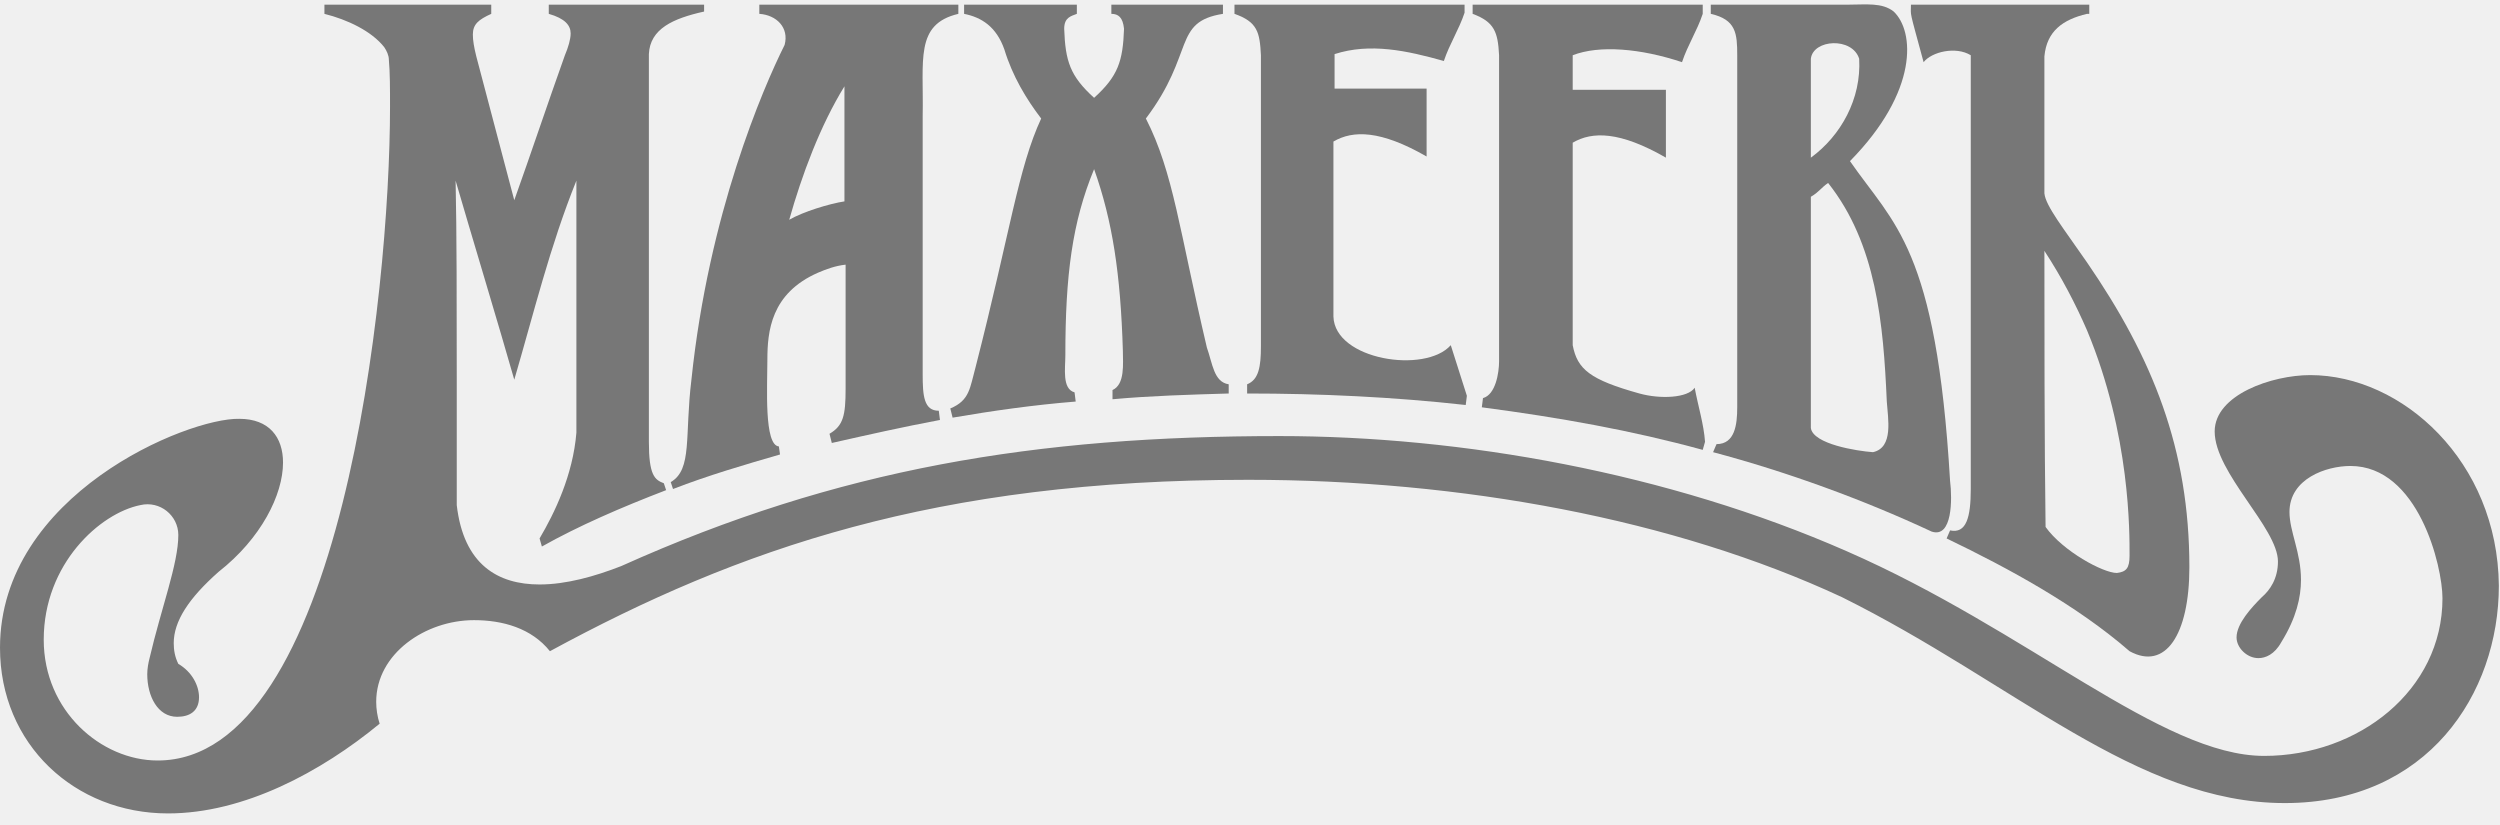
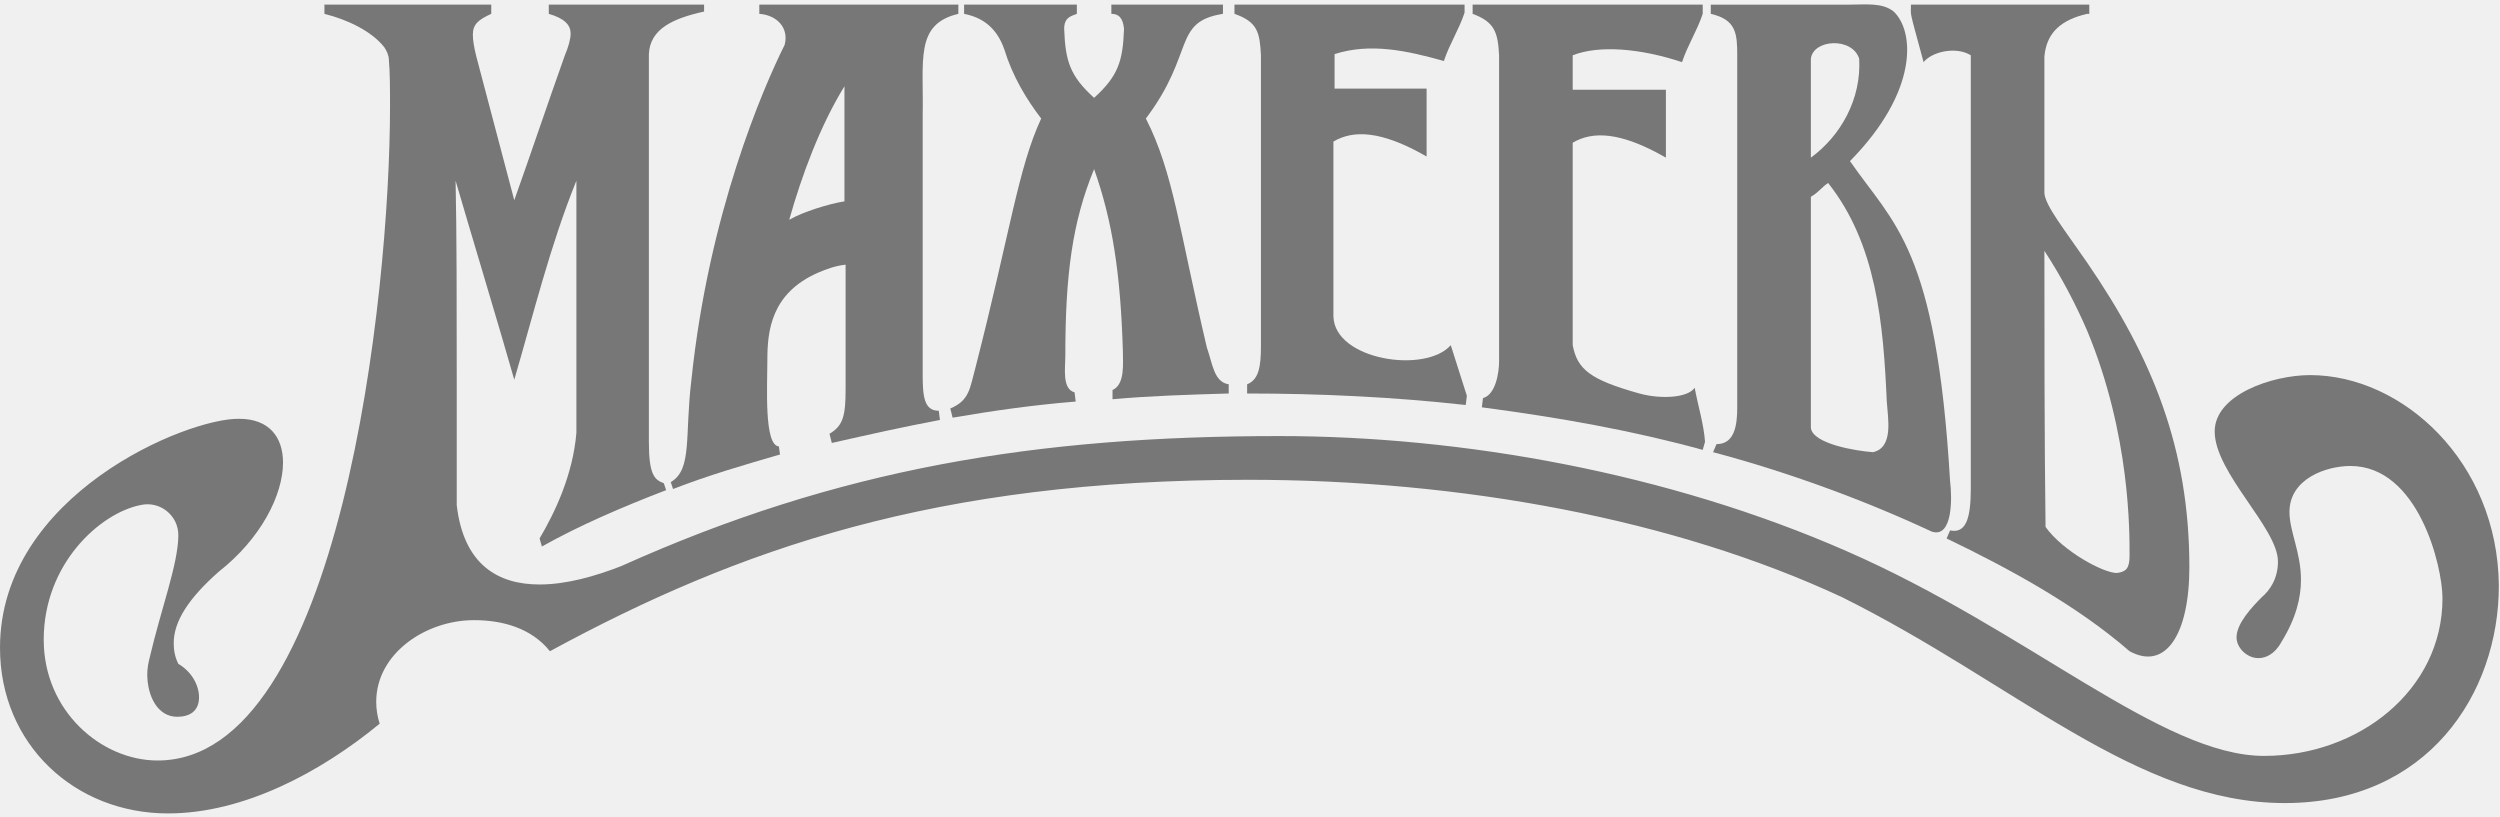
- <svg xmlns="http://www.w3.org/2000/svg" width="100" height="33" viewBox="0 0 100 33" fill="none">
-   <g clip-path="url(#clip0_4024_1014)">
-     <path d="M31.385 1.796C30.511 3.545 28.348 8.561 27.657 15.188C27.381 17.443 27.703 18.777 26.829 19.284L26.921 19.56C28.348 19.008 29.774 18.593 31.201 18.179L31.155 17.857C30.557 17.811 30.695 15.464 30.695 14.405C30.695 13.255 30.833 11.736 32.72 10.908C33.042 10.77 33.41 10.632 33.824 10.586V15.556C33.824 16.614 33.732 17.029 33.18 17.351L33.272 17.719C34.698 17.397 36.125 17.075 37.598 16.799L37.552 16.43C36.953 16.43 36.907 15.832 36.907 14.958C36.907 11.506 36.907 8.101 36.907 4.649C36.953 2.394 36.585 0.968 38.334 0.554V0.186C35.665 0.186 32.996 0.186 30.373 0.186V0.554C31.063 0.6 31.569 1.106 31.385 1.796ZM33.778 3.453C33.778 5.018 33.778 6.49 33.778 8.055C33.18 8.147 32.121 8.469 31.569 8.791C32.075 6.996 32.812 5.018 33.778 3.453Z" fill="#777777" />
-     <path d="M59.963 2.21V14.451C59.963 14.912 59.825 15.786 59.319 15.924L59.273 16.292C62.402 16.706 65.255 17.213 68.109 17.995L68.201 17.673C68.155 16.983 67.925 16.246 67.787 15.51C67.51 15.924 66.406 15.97 65.578 15.74C63.599 15.188 63.093 14.774 62.908 13.807C62.908 11.184 62.908 8.331 62.908 5.708C63.691 5.248 64.795 5.248 66.636 6.306C66.636 5.386 66.636 4.511 66.636 3.591H62.908V2.21C63.967 1.796 65.624 1.934 67.28 2.487C67.51 1.796 67.879 1.244 68.109 0.554V0.186C65.025 0.186 61.988 0.186 58.905 0.186V0.554C59.779 0.876 59.917 1.29 59.963 2.21Z" fill="#777777" />
-     <path d="M50.437 2.21V13.853C50.437 14.682 50.345 15.188 49.885 15.372V15.74C52.784 15.74 55.73 15.878 58.629 16.2L58.675 15.832L58.031 13.807C57.018 14.958 53.383 14.405 53.337 12.657C53.337 10.034 53.337 8.285 53.337 5.662C54.119 5.202 55.223 5.202 57.064 6.26C57.064 5.34 57.064 4.465 57.064 3.545H53.383V2.164C54.809 1.704 56.282 2.026 57.754 2.44C57.984 1.75 58.353 1.198 58.583 0.508V0.186C55.499 0.186 52.416 0.186 49.379 0.186V0.554C50.299 0.876 50.391 1.29 50.437 2.21Z" fill="#777777" />
-     <path d="M69.489 2.211C69.489 6.905 69.489 11.599 69.489 16.293C69.489 16.983 69.397 17.765 68.661 17.765L68.523 18.087C71.468 18.87 74.505 19.974 77.266 21.263C78.095 21.539 78.095 19.974 78.003 19.238C77.451 9.896 75.748 8.976 73.999 6.445C76.76 3.637 76.576 1.244 75.748 0.462C75.287 0.094 74.643 0.186 73.953 0.186C72.066 0.186 70.364 0.186 68.431 0.186V0.554C69.443 0.784 69.489 1.336 69.489 2.211ZM72.434 2.349C72.526 1.567 74.091 1.475 74.367 2.349C74.459 3.96 73.631 5.432 72.434 6.307C72.434 5.018 72.434 3.683 72.434 2.349ZM72.434 7.871C72.757 7.687 72.849 7.503 73.125 7.319C75.057 9.758 75.334 12.933 75.472 16.063C75.518 16.753 75.748 17.903 74.919 18.087C74.275 18.041 72.526 17.765 72.434 17.121C72.434 14.038 72.434 10.909 72.434 7.871Z" fill="#777777" />
-     <path d="M78.831 2.21V19.56C78.831 20.71 78.647 21.354 78.003 21.216L77.865 21.538C80.35 22.735 83.065 24.208 85.182 26.048C86.609 26.831 87.575 25.404 87.575 22.689C87.575 17.949 86.102 14.313 83.479 10.494C82.559 9.159 81.823 8.239 81.776 7.733C81.776 4.051 81.776 5.202 81.776 2.256C81.868 1.244 82.513 0.784 83.479 0.554C83.525 0.554 83.525 0.554 83.571 0.554C83.571 0.416 83.571 0.324 83.571 0.186C76.346 0.186 83.663 0.186 76.438 0.186C76.438 0.692 76.346 0.278 76.944 2.487C77.266 2.072 78.233 1.842 78.831 2.21ZM81.776 10.034C82.467 11.092 83.019 12.151 83.479 13.209C85.228 17.397 85.182 21.354 85.182 22.229C85.182 22.735 85.044 22.873 84.676 22.919C84.123 22.919 82.513 22.045 81.823 21.078C81.776 17.765 81.776 12.887 81.776 10.034Z" fill="#777777" />
-     <path d="M38.012 16.338L38.104 16.706C39.714 16.43 41.325 16.2 43.028 16.062L42.982 15.694C42.476 15.556 42.614 14.728 42.614 14.221C42.614 11 42.89 8.883 43.764 6.766C44.5 8.837 44.823 10.954 44.915 14.037C44.915 14.544 45.007 15.372 44.5 15.602V15.97C46.019 15.832 47.584 15.786 49.148 15.74V15.372C48.55 15.28 48.504 14.544 48.274 13.899C47.17 9.205 46.94 6.904 45.835 4.741C47.814 2.118 46.894 0.876 48.918 0.554V0.186C47.63 0.186 45.743 0.186 44.454 0.186V0.554C44.73 0.554 44.915 0.692 44.961 1.152C44.915 2.44 44.73 3.039 43.764 3.913C42.798 3.039 42.614 2.44 42.568 1.152C42.568 0.692 42.844 0.646 43.074 0.554V0.186C41.785 0.186 39.898 0.186 38.564 0.186V0.554C39.254 0.692 39.852 1.06 40.175 1.98C40.497 3.039 41.049 3.959 41.647 4.741C40.727 6.72 40.405 9.297 39.024 14.682C38.794 15.51 38.794 16.016 38.012 16.338Z" fill="#777777" />
-     <path d="M15.186 28.948C15.094 28.672 15.048 28.349 15.048 28.073C15.048 26.14 17.027 24.806 18.96 24.806C20.11 24.806 21.261 25.128 21.997 26.048C29.544 21.953 37.414 19.192 49.931 19.192C58.444 19.192 66.958 20.756 73.677 23.886C80.626 27.337 85.458 32.123 91.394 32.123C97.101 32.123 99.954 27.751 99.954 23.425C99.908 18.455 96.088 15.004 92.407 15.004C90.888 15.004 88.587 15.786 88.587 17.259C88.587 18.915 91.118 21.124 91.118 22.459C91.118 23.149 90.796 23.609 90.474 23.886C90.06 24.3 89.462 24.944 89.462 25.496C89.462 25.91 89.876 26.325 90.336 26.325C90.612 26.325 90.98 26.186 91.256 25.68C91.855 24.714 92.039 23.886 92.039 23.195C92.039 22.091 91.579 21.262 91.579 20.48C91.579 19.145 93.051 18.639 94.017 18.639C96.733 18.639 97.699 22.643 97.699 23.931C97.699 27.613 94.34 30.236 90.566 30.236C86.47 30.236 81.132 25.22 73.861 22.045C66.728 18.915 58.491 17.443 51.173 17.443C41.463 17.443 33.548 18.731 24.85 22.643C23.792 23.057 22.642 23.379 21.583 23.379C19.926 23.379 18.546 22.597 18.27 20.204C18.27 18.823 18.27 17.029 18.27 15.096C18.27 12.289 18.27 9.251 18.224 7.226C18.73 8.975 20.064 13.393 20.571 15.188C21.353 12.519 21.997 9.85 23.056 7.226V17.305C22.918 19.008 22.181 20.526 21.583 21.538L21.675 21.861C23.148 21.032 24.85 20.296 26.645 19.606L26.553 19.33C26.185 19.192 25.955 19.008 25.955 17.673C25.955 15.786 25.955 4.005 25.955 2.164C26.001 1.152 26.921 0.738 28.164 0.462V0.186C26.001 0.186 24.16 0.186 21.951 0.186V0.554C22.596 0.738 22.826 1.014 22.826 1.336C22.826 1.566 22.733 1.888 22.596 2.21C21.905 4.143 21.261 6.076 20.571 8.009C20.064 6.076 19.558 4.189 19.052 2.256C18.96 1.888 18.914 1.612 18.914 1.382C18.914 0.968 19.144 0.784 19.65 0.554V0.186H12.977V0.554C13.898 0.784 14.864 1.244 15.37 1.888C15.463 2.026 15.555 2.21 15.555 2.394C15.601 2.901 15.601 3.545 15.601 4.281C15.601 11.736 13.622 30.42 6.305 30.42C4.05 30.42 1.749 28.441 1.749 25.588C1.749 22.551 4.004 20.526 5.614 20.204C6.397 20.02 7.133 20.618 7.133 21.401C7.133 22.551 6.443 24.346 5.983 26.325C5.936 26.509 5.89 26.739 5.89 26.969C5.89 27.843 6.305 28.672 7.087 28.672C7.593 28.672 7.961 28.441 7.961 27.889C7.961 27.429 7.685 26.877 7.133 26.555C6.995 26.279 6.949 26.002 6.949 25.726C6.949 24.852 7.547 23.931 8.744 22.873C10.446 21.538 11.321 19.79 11.321 18.501C11.321 17.489 10.768 16.753 9.572 16.753C7.501 16.706 0 19.79 0 25.91C0 29.776 2.991 32.537 6.719 32.537C9.756 32.537 12.839 30.88 15.186 28.948Z" fill="#777777" />
+ <svg xmlns="http://www.w3.org/2000/svg" width="150" height="49" viewBox="0 0 150 49" fill="none">
+   <g clip-path="url(#clip0_4031_3052)">
+     <path d="M47.078 2.694C45.766 5.317 42.522 12.842 41.486 22.782C41.072 26.164 41.555 28.166 40.244 28.925L40.382 29.34C42.522 28.511 44.661 27.89 46.801 27.269L46.732 26.785C45.835 26.716 46.042 23.196 46.042 21.608C46.042 19.883 46.249 17.605 49.079 16.362C49.563 16.155 50.115 15.948 50.736 15.879V23.334C50.736 24.922 50.598 25.543 49.77 26.026L49.908 26.578C52.048 26.095 54.188 25.612 56.396 25.198L56.327 24.646C55.43 24.646 55.361 23.748 55.361 22.437C55.361 17.259 55.361 12.151 55.361 6.974C55.43 3.592 54.878 1.452 57.501 0.831V0.278C53.497 0.278 49.493 0.278 45.559 0.278V0.831C46.594 0.9 47.354 1.659 47.078 2.694ZM50.667 5.179C50.667 7.526 50.667 9.735 50.667 12.082C49.77 12.22 48.182 12.704 47.354 13.187C48.113 10.495 49.217 7.526 50.667 5.179Z" fill="#777777" />
+     <path d="M89.945 3.316V21.677C89.945 22.368 89.738 23.679 88.979 23.886L88.91 24.439C93.604 25.06 97.883 25.819 102.163 26.992L102.301 26.509C102.232 25.474 101.887 24.369 101.68 23.265C101.266 23.886 99.609 23.955 98.367 23.61C95.398 22.782 94.639 22.16 94.363 20.711C94.363 16.776 94.363 12.496 94.363 8.562C95.536 7.872 97.193 7.872 99.954 9.459C99.954 8.079 99.954 6.767 99.954 5.386H94.363V3.316C95.951 2.694 98.436 2.901 100.921 3.73C101.266 2.694 101.818 1.866 102.163 0.831V0.278C97.538 0.278 92.982 0.278 88.357 0.278V0.831C89.669 1.314 89.876 1.935 89.945 3.316Z" fill="#777777" />
+     <path d="M75.656 3.316V20.78C75.656 22.023 75.518 22.782 74.828 23.058V23.61C79.177 23.61 83.594 23.817 87.943 24.3L88.012 23.748L87.046 20.711C85.527 22.437 80.074 21.608 80.005 18.985C80.005 15.05 80.005 12.427 80.005 8.493C81.178 7.802 82.835 7.802 85.596 9.39C85.596 8.01 85.596 6.698 85.596 5.317H80.074V3.247C82.214 2.556 84.423 3.039 86.632 3.661C86.977 2.625 87.529 1.797 87.874 0.762V0.278C83.249 0.278 78.624 0.278 74.068 0.278V0.831C75.449 1.314 75.587 1.935 75.656 3.316Z" fill="#777777" />
+     <path d="M104.234 3.316C104.234 10.357 104.234 17.398 104.234 24.439C104.234 25.475 104.096 26.648 102.991 26.648L102.784 27.131C107.202 28.305 111.758 29.962 115.9 31.894C117.142 32.309 117.142 29.962 117.004 28.857C116.176 14.844 113.622 13.463 110.999 9.667C115.14 5.456 114.864 1.867 113.622 0.693C112.931 0.141 111.965 0.279 110.929 0.279C108.099 0.279 105.545 0.279 102.646 0.279V0.831C104.165 1.176 104.234 2.005 104.234 3.316ZM108.652 3.523C108.79 2.35 111.137 2.212 111.551 3.523C111.689 5.939 110.446 8.148 108.652 9.46C108.652 7.527 108.652 5.525 108.652 3.523ZM108.652 11.807C109.135 11.531 109.273 11.255 109.687 10.979C112.586 14.637 113 19.4 113.207 24.094C113.276 25.13 113.622 26.855 112.379 27.131C111.413 27.062 108.79 26.648 108.652 25.682C108.652 21.057 108.652 16.363 108.652 11.807Z" fill="#777777" />
+     <path d="M118.247 3.316V29.34C118.247 31.065 117.97 32.032 117.004 31.825L116.797 32.308C120.525 34.102 124.597 36.312 127.773 39.073C129.912 40.246 131.362 38.106 131.362 34.033C131.362 26.924 129.153 21.47 125.218 15.741C123.838 13.739 122.733 12.358 122.664 11.599C122.664 6.077 122.664 7.802 122.664 3.385C122.802 1.866 123.769 1.176 125.218 0.831C125.288 0.831 125.288 0.831 125.357 0.831C125.357 0.623 125.357 0.485 125.357 0.278C114.519 0.278 125.495 0.278 114.657 0.278C114.657 1.038 114.519 0.416 115.416 3.73C115.9 3.109 117.349 2.763 118.247 3.316ZM122.664 15.05C123.7 16.638 124.528 18.226 125.218 19.814C127.842 26.095 127.773 32.032 127.773 33.343C127.773 34.102 127.565 34.31 127.013 34.379C126.185 34.379 123.769 33.067 122.733 31.617C122.664 26.647 122.664 19.33 122.664 15.05Z" fill="#777777" />
+     <path d="M57.018 24.508L57.156 25.06C59.572 24.646 61.988 24.3 64.542 24.093L64.473 23.541C63.713 23.334 63.92 22.091 63.92 21.332C63.92 16.5 64.335 13.325 65.646 10.149C66.751 13.256 67.234 16.431 67.372 21.056C67.372 21.815 67.51 23.058 66.751 23.403V23.955C69.029 23.748 71.376 23.679 73.723 23.61V23.058C72.825 22.92 72.756 21.815 72.411 20.849C70.754 13.808 70.409 10.357 68.752 7.112C71.721 3.178 70.34 1.314 73.377 0.831V0.278C71.445 0.278 68.614 0.278 66.682 0.278V0.831C67.096 0.831 67.372 1.038 67.441 1.728C67.372 3.661 67.096 4.558 65.646 5.87C64.197 4.558 63.92 3.661 63.851 1.728C63.851 1.038 64.266 0.969 64.611 0.831V0.278C62.678 0.278 59.848 0.278 57.846 0.278V0.831C58.881 1.038 59.779 1.59 60.262 2.97C60.745 4.558 61.574 5.939 62.471 7.112C61.09 10.08 60.607 13.946 58.536 22.023C58.191 23.265 58.191 24.024 57.018 24.508Z" fill="#777777" />
+     <path d="M22.78 43.421C22.642 43.007 22.573 42.524 22.573 42.11C22.573 39.211 25.541 37.209 28.44 37.209C30.166 37.209 31.891 37.692 32.996 39.073C44.317 32.929 56.121 28.787 74.897 28.787C87.667 28.787 100.437 31.134 110.515 35.828C120.939 41.005 128.187 48.184 137.092 48.184C145.651 48.184 149.931 41.627 149.931 35.138C149.862 27.683 144.133 22.506 138.61 22.506C136.332 22.506 132.881 23.679 132.881 25.888C132.881 28.373 136.677 31.686 136.677 33.688C136.677 34.724 136.194 35.414 135.711 35.828C135.09 36.45 134.192 37.416 134.192 38.244C134.192 38.865 134.814 39.487 135.504 39.487C135.918 39.487 136.47 39.28 136.884 38.52C137.782 37.071 138.058 35.828 138.058 34.793C138.058 33.136 137.368 31.894 137.368 30.72C137.368 28.718 139.577 27.959 141.026 27.959C145.099 27.959 146.549 33.965 146.549 35.897C146.549 41.42 141.509 45.354 135.849 45.354C129.705 45.354 121.698 37.83 110.792 33.067C100.092 28.373 87.736 26.164 76.76 26.164C62.195 26.164 50.322 28.097 37.276 33.965C35.688 34.586 33.962 35.069 32.375 35.069C29.89 35.069 27.819 33.895 27.404 30.306C27.404 28.235 27.404 25.543 27.404 22.644C27.404 18.433 27.404 13.877 27.335 10.84C28.095 13.463 30.097 20.09 30.856 22.782C32.029 18.778 32.996 14.774 34.584 10.84V25.957C34.376 28.511 33.272 30.789 32.375 32.308L32.513 32.791C34.722 31.549 37.276 30.444 39.968 29.409L39.83 28.994C39.278 28.787 38.932 28.511 38.932 26.509C38.932 23.679 38.932 6.008 38.932 3.247C39.001 1.728 40.382 1.107 42.246 0.692V0.278C39.001 0.278 36.24 0.278 32.927 0.278V0.831C33.893 1.107 34.238 1.521 34.238 2.004C34.238 2.349 34.1 2.832 33.893 3.316C32.858 6.215 31.891 9.114 30.856 12.013C30.097 9.114 29.337 6.284 28.578 3.385C28.44 2.832 28.371 2.418 28.371 2.073C28.371 1.452 28.716 1.176 29.475 0.831V0.278H19.466V0.831C20.847 1.176 22.296 1.866 23.056 2.832C23.194 3.039 23.332 3.316 23.332 3.592C23.401 4.351 23.401 5.317 23.401 6.422C23.401 17.605 20.433 45.63 9.457 45.63C6.075 45.63 2.623 42.662 2.623 38.382C2.623 33.826 6.006 30.789 8.422 30.306C9.595 30.03 10.7 30.927 10.7 32.101C10.7 33.826 9.664 36.519 8.974 39.487C8.905 39.763 8.836 40.108 8.836 40.453C8.836 41.765 9.457 43.007 10.63 43.007C11.39 43.007 11.942 42.662 11.942 41.834C11.942 41.144 11.528 40.315 10.7 39.832C10.492 39.418 10.423 39.004 10.423 38.589C10.423 37.278 11.321 35.897 13.116 34.31C15.67 32.308 16.981 29.685 16.981 27.752C16.981 26.233 16.153 25.129 14.358 25.129C11.252 25.06 0 29.685 0 38.865C0 44.664 4.487 48.806 10.078 48.806C14.634 48.806 19.259 46.321 22.78 43.421Z" fill="#777777" />
  </g>
  <defs>
-     <clipPath id="clip0_4024_1014">
-       <rect width="100" height="32.54" fill="white" />
+     <clipPath id="clip0_4031_3052">
+       <rect width="150" height="48.81" fill="white" />
    </clipPath>
  </defs>
</svg>
